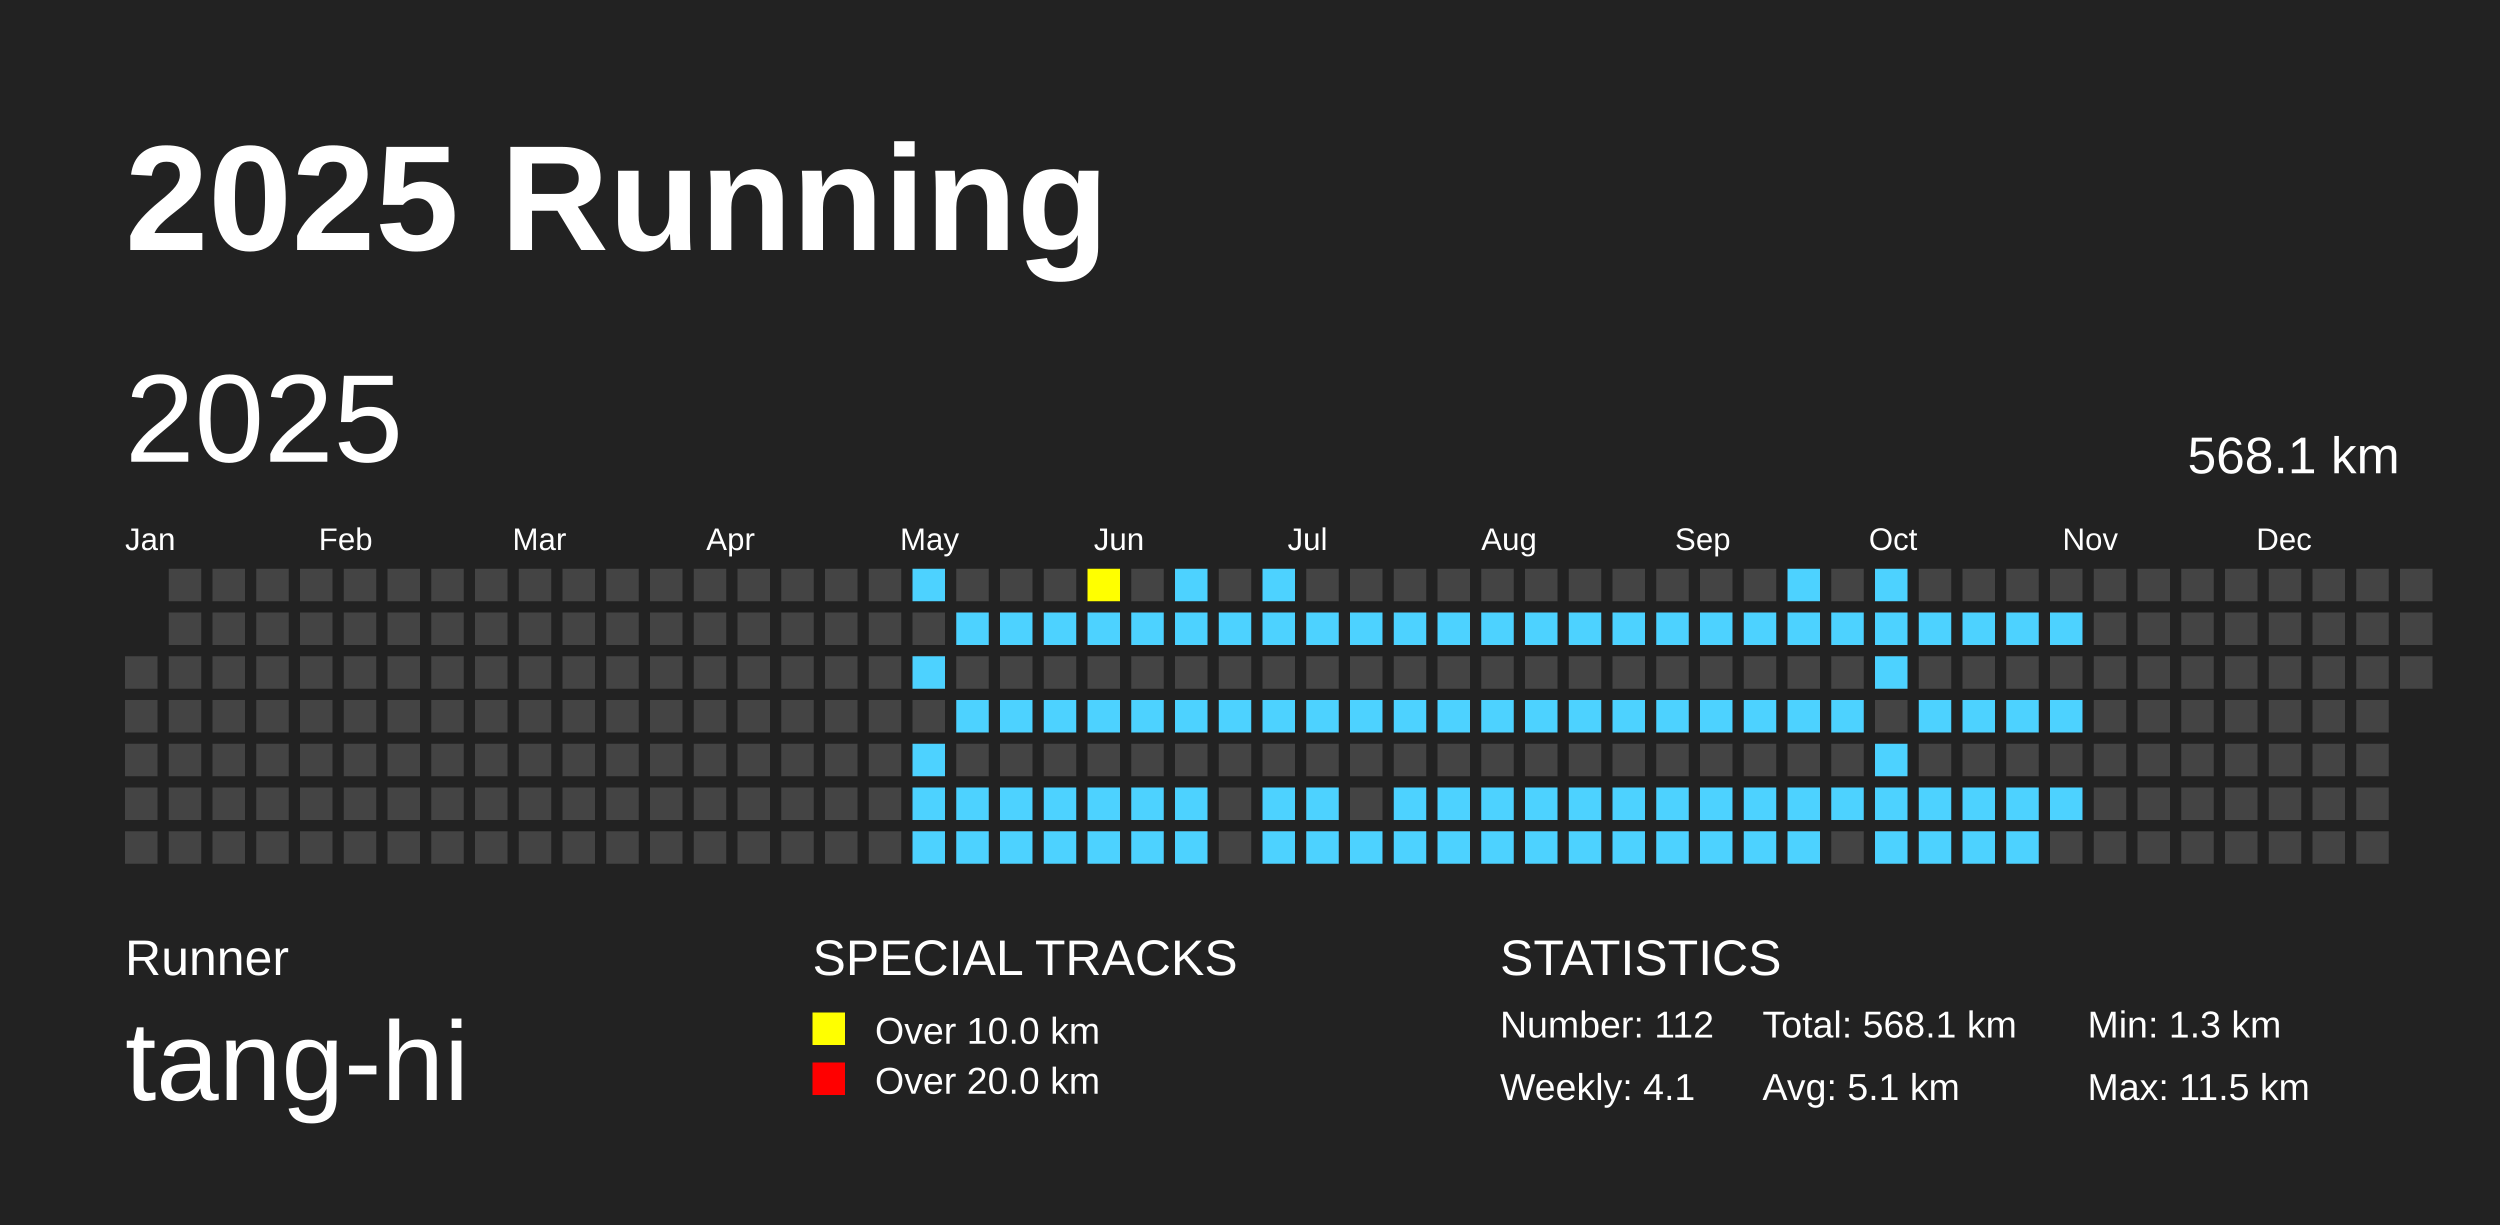
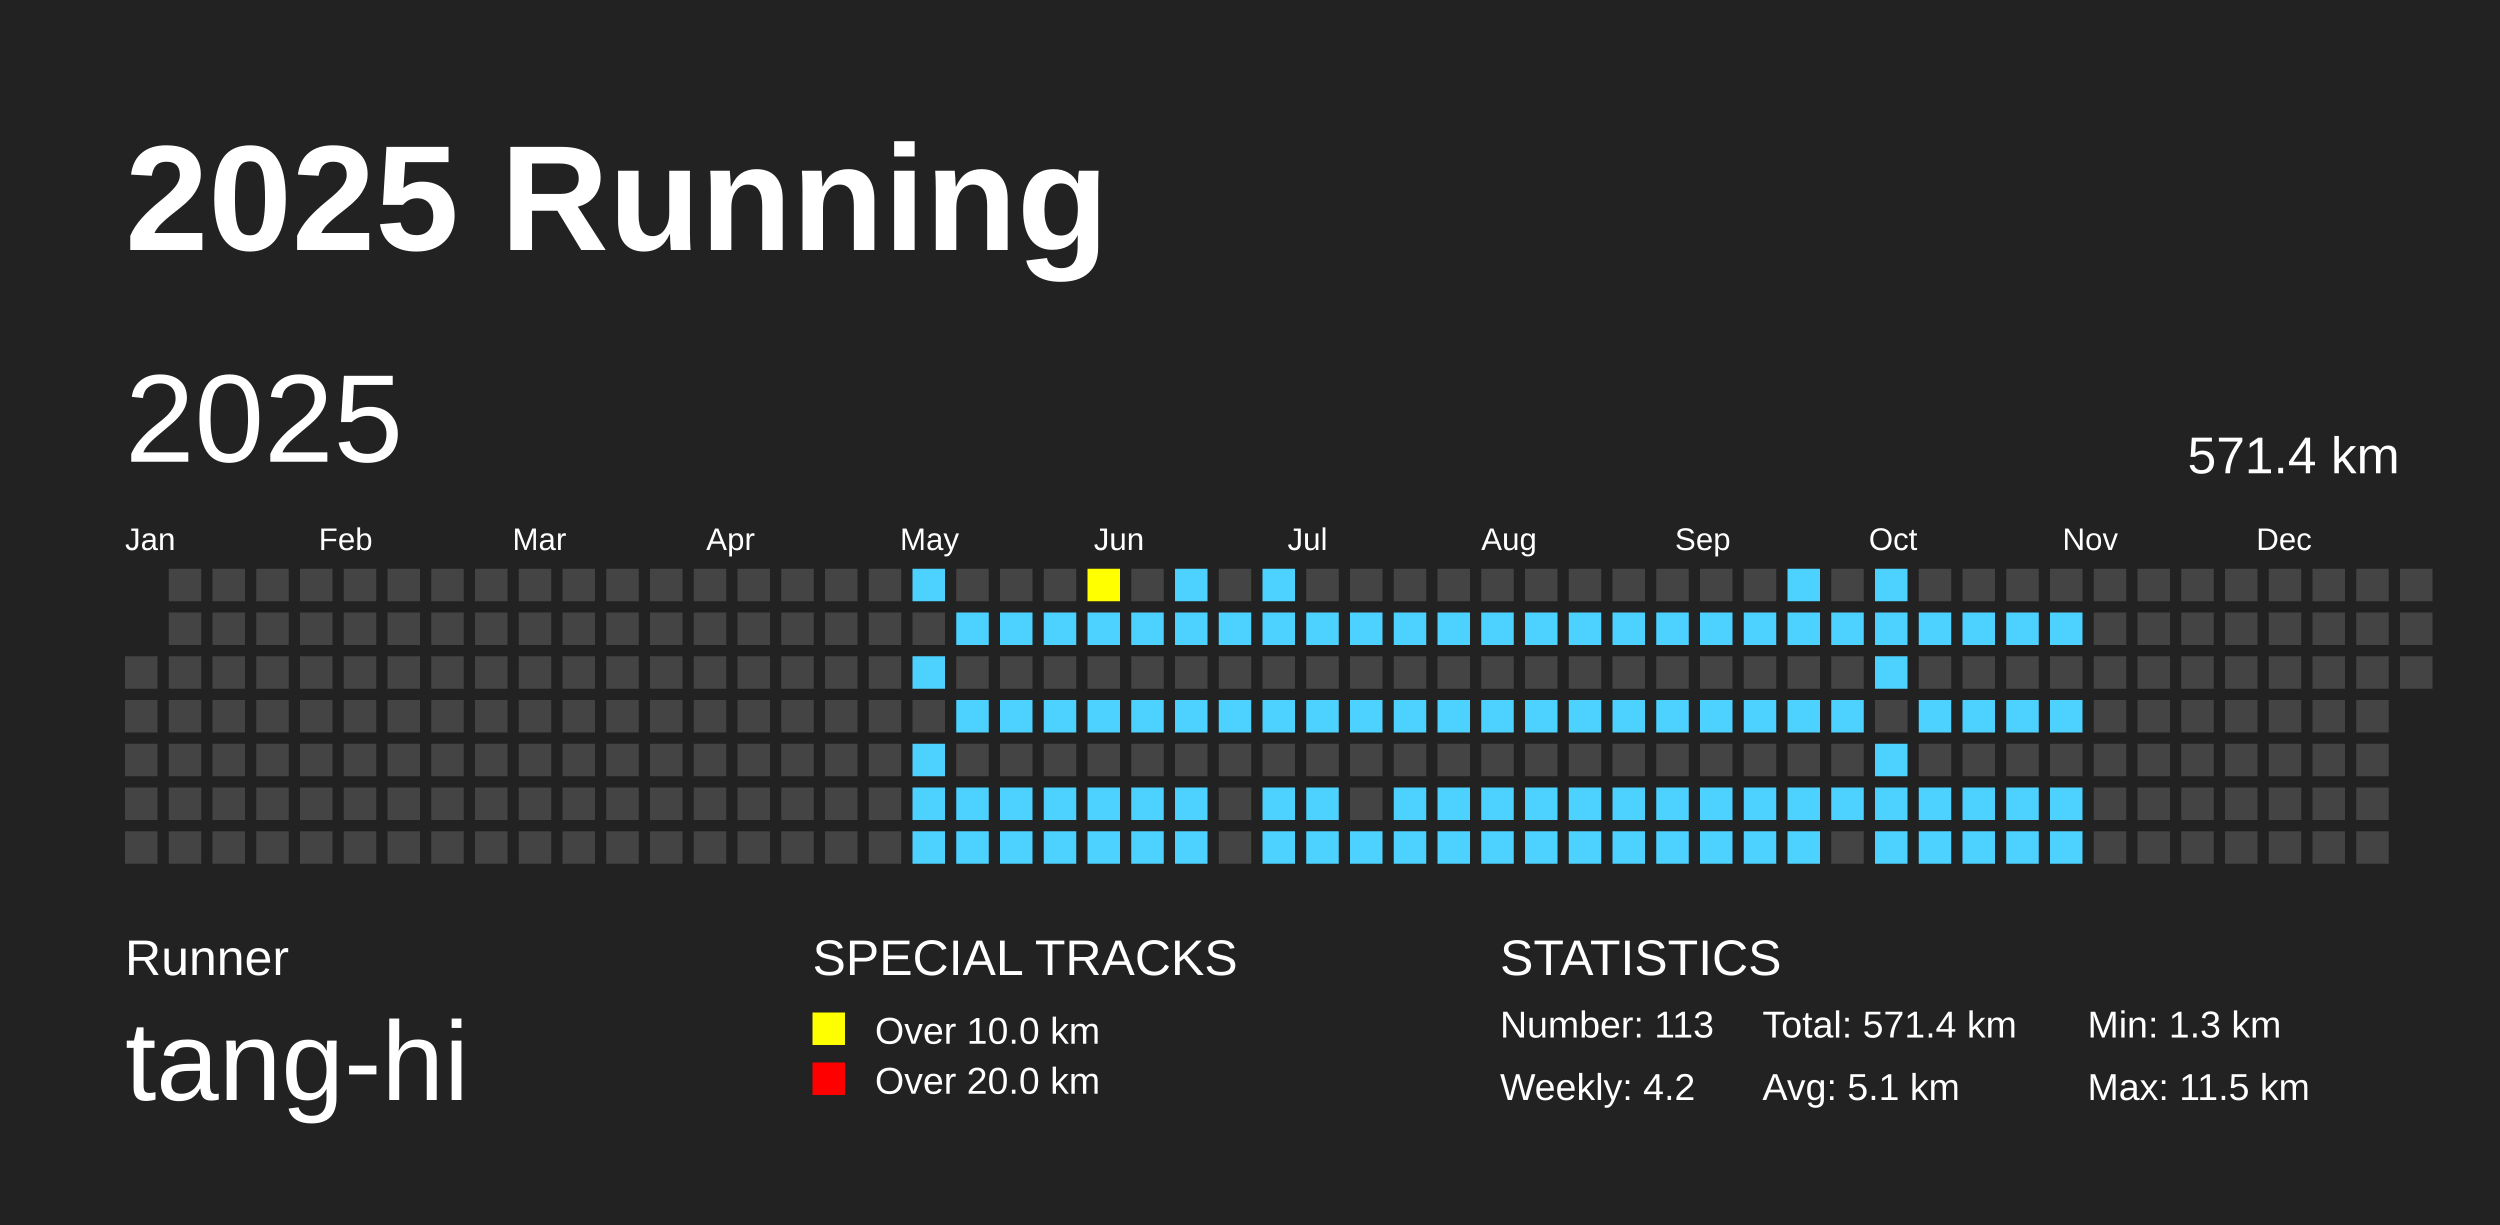
<svg xmlns="http://www.w3.org/2000/svg" baseProfile="full" height="98mm" version="1.1" viewBox="0,0,200,98" width="200mm">
  <defs />
  <rect fill="#222222" height="98" width="200" x="0" y="0" />
  <text fill="#FFFFFF" style="font-size:12px; font-family:Arial; font-weight:bold;" x="10" y="20">2025 Running</text>
  <text fill="#FFFFFF" style="font-size:4px; font-family:Arial" x="10" y="78">Runner</text>
  <text fill="#FFFFFF" style="font-size:9px; font-family:Arial" x="10" y="88">tang-hi</text>
  <text fill="#FFFFFF" style="font-size:4px; font-family:Arial" x="65" y="78">SPECIAL TRACKS</text>
  <rect fill="yellow" height="2.6" width="2.6" x="65" y="81" />
  <text fill="#FFFFFF" style="font-size:3px; font-family:Arial" x="70" y="83.5">Over 10.0 km</text>
  <rect fill="red" height="2.6" width="2.6" x="65" y="85" />
  <text fill="#FFFFFF" style="font-size:3px; font-family:Arial" x="70" y="87.5">Over 20.0 km</text>
  <text fill="#FFFFFF" style="font-size:4px; font-family:Arial" x="120" y="78">STATISTICS</text>
-   <text fill="#FFFFFF" style="font-size:3px; font-family:Arial" x="120" y="83">Number: 112</text>
-   <text fill="#FFFFFF" style="font-size:3px; font-family:Arial" x="120" y="88">Weekly: 4.1</text>
-   <text fill="#FFFFFF" style="font-size:3px; font-family:Arial" x="141" y="83">Total: 568.1 km</text>
+   <text fill="#FFFFFF" style="font-size:3px; font-family:Arial" x="120" y="83">Number: 113</text>
+   <text fill="#FFFFFF" style="font-size:3px; font-family:Arial" x="120" y="88">Weekly: 4.2</text>
+   <text fill="#FFFFFF" style="font-size:3px; font-family:Arial" x="141" y="83">Total: 571.4 km</text>
  <text fill="#FFFFFF" style="font-size:3px; font-family:Arial" x="141" y="88">Avg: 5.1 km</text>
  <text fill="#FFFFFF" style="font-size:3px; font-family:Arial" x="167" y="83">Min: 1.3 km</text>
  <text fill="#FFFFFF" style="font-size:3px; font-family:Arial" x="167" y="88">Max: 11.5 km</text>
  <text dominant-baseline="hanging" fill="#FFFFFF" style="font-size:10.0px; font-family:Arial;" x="10" y="30">2025</text>
-   <text dominant-baseline="hanging" fill="#FFFFFF" style="font-size:4.125px; font-family:Arial;" x="175" y="35">568.1 km</text>
+   <text dominant-baseline="hanging" fill="#FFFFFF" style="font-size:4.125px; font-family:Arial;" x="175" y="35">571.4 km</text>
  <text fill="#FFFFFF" style="font-size:2.5px; font-family:Arial" x="10.0" y="44">Jan</text>
  <text fill="#FFFFFF" style="font-size:2.5px; font-family:Arial" x="25.5" y="44">Feb</text>
  <text fill="#FFFFFF" style="font-size:2.5px; font-family:Arial" x="41.0" y="44">Mar</text>
  <text fill="#FFFFFF" style="font-size:2.5px; font-family:Arial" x="56.5" y="44">Apr</text>
  <text fill="#FFFFFF" style="font-size:2.5px; font-family:Arial" x="72.0" y="44">May</text>
  <text fill="#FFFFFF" style="font-size:2.5px; font-family:Arial" x="87.5" y="44">Jun</text>
  <text fill="#FFFFFF" style="font-size:2.5px; font-family:Arial" x="103.0" y="44">Jul</text>
  <text fill="#FFFFFF" style="font-size:2.5px; font-family:Arial" x="118.5" y="44">Aug</text>
  <text fill="#FFFFFF" style="font-size:2.5px; font-family:Arial" x="134.0" y="44">Sep</text>
  <text fill="#FFFFFF" style="font-size:2.5px; font-family:Arial" x="149.5" y="44">Oct</text>
  <text fill="#FFFFFF" style="font-size:2.5px; font-family:Arial" x="165.0" y="44">Nov</text>
  <text fill="#FFFFFF" style="font-size:2.5px; font-family:Arial" x="180.5" y="44">Dec</text>
  <rect fill="#444444" height="2.6" width="2.6" x="10.0" y="52.5" />
  <rect fill="#444444" height="2.6" width="2.6" x="10.0" y="56.0" />
  <rect fill="#444444" height="2.6" width="2.6" x="10.0" y="59.5" />
  <rect fill="#444444" height="2.6" width="2.6" x="10.0" y="63.0" />
  <rect fill="#444444" height="2.6" width="2.6" x="10.0" y="66.5" />
  <rect fill="#444444" height="2.6" width="2.6" x="13.5" y="45.5" />
  <rect fill="#444444" height="2.6" width="2.6" x="13.5" y="49.0" />
  <rect fill="#444444" height="2.6" width="2.6" x="13.5" y="52.5" />
  <rect fill="#444444" height="2.6" width="2.6" x="13.5" y="56.0" />
  <rect fill="#444444" height="2.6" width="2.6" x="13.5" y="59.5" />
  <rect fill="#444444" height="2.6" width="2.6" x="13.5" y="63.0" />
  <rect fill="#444444" height="2.6" width="2.6" x="13.5" y="66.5" />
  <rect fill="#444444" height="2.6" width="2.6" x="17.0" y="45.5" />
  <rect fill="#444444" height="2.6" width="2.6" x="17.0" y="49.0" />
  <rect fill="#444444" height="2.6" width="2.6" x="17.0" y="52.5" />
  <rect fill="#444444" height="2.6" width="2.6" x="17.0" y="56.0" />
  <rect fill="#444444" height="2.6" width="2.6" x="17.0" y="59.5" />
  <rect fill="#444444" height="2.6" width="2.6" x="17.0" y="63.0" />
  <rect fill="#444444" height="2.6" width="2.6" x="17.0" y="66.5" />
  <rect fill="#444444" height="2.6" width="2.6" x="20.5" y="45.5" />
  <rect fill="#444444" height="2.6" width="2.6" x="20.5" y="49.0" />
  <rect fill="#444444" height="2.6" width="2.6" x="20.5" y="52.5" />
  <rect fill="#444444" height="2.6" width="2.6" x="20.5" y="56.0" />
  <rect fill="#444444" height="2.6" width="2.6" x="20.5" y="59.5" />
  <rect fill="#444444" height="2.6" width="2.6" x="20.5" y="63.0" />
  <rect fill="#444444" height="2.6" width="2.6" x="20.5" y="66.5" />
  <rect fill="#444444" height="2.6" width="2.6" x="24.0" y="45.5" />
  <rect fill="#444444" height="2.6" width="2.6" x="24.0" y="49.0" />
  <rect fill="#444444" height="2.6" width="2.6" x="24.0" y="52.5" />
  <rect fill="#444444" height="2.6" width="2.6" x="24.0" y="56.0" />
  <rect fill="#444444" height="2.6" width="2.6" x="24.0" y="59.5" />
  <rect fill="#444444" height="2.6" width="2.6" x="24.0" y="63.0" />
  <rect fill="#444444" height="2.6" width="2.6" x="24.0" y="66.5" />
  <rect fill="#444444" height="2.6" width="2.6" x="27.5" y="45.5" />
  <rect fill="#444444" height="2.6" width="2.6" x="27.5" y="49.0" />
  <rect fill="#444444" height="2.6" width="2.6" x="27.5" y="52.5" />
  <rect fill="#444444" height="2.6" width="2.6" x="27.5" y="56.0" />
  <rect fill="#444444" height="2.6" width="2.6" x="27.5" y="59.5" />
  <rect fill="#444444" height="2.6" width="2.6" x="27.5" y="63.0" />
  <rect fill="#444444" height="2.6" width="2.6" x="27.5" y="66.5" />
  <rect fill="#444444" height="2.6" width="2.6" x="31.0" y="45.5" />
  <rect fill="#444444" height="2.6" width="2.6" x="31.0" y="49.0" />
  <rect fill="#444444" height="2.6" width="2.6" x="31.0" y="52.5" />
  <rect fill="#444444" height="2.6" width="2.6" x="31.0" y="56.0" />
  <rect fill="#444444" height="2.6" width="2.6" x="31.0" y="59.5" />
  <rect fill="#444444" height="2.6" width="2.6" x="31.0" y="63.0" />
  <rect fill="#444444" height="2.6" width="2.6" x="31.0" y="66.5" />
  <rect fill="#444444" height="2.6" width="2.6" x="34.5" y="45.5" />
  <rect fill="#444444" height="2.6" width="2.6" x="34.5" y="49.0" />
  <rect fill="#444444" height="2.6" width="2.6" x="34.5" y="52.5" />
  <rect fill="#444444" height="2.6" width="2.6" x="34.5" y="56.0" />
  <rect fill="#444444" height="2.6" width="2.6" x="34.5" y="59.5" />
  <rect fill="#444444" height="2.6" width="2.6" x="34.5" y="63.0" />
  <rect fill="#444444" height="2.6" width="2.6" x="34.5" y="66.5" />
  <rect fill="#444444" height="2.6" width="2.6" x="38.0" y="45.5" />
  <rect fill="#444444" height="2.6" width="2.6" x="38.0" y="49.0" />
  <rect fill="#444444" height="2.6" width="2.6" x="38.0" y="52.5" />
  <rect fill="#444444" height="2.6" width="2.6" x="38.0" y="56.0" />
  <rect fill="#444444" height="2.6" width="2.6" x="38.0" y="59.5" />
  <rect fill="#444444" height="2.6" width="2.6" x="38.0" y="63.0" />
  <rect fill="#444444" height="2.6" width="2.6" x="38.0" y="66.5" />
  <rect fill="#444444" height="2.6" width="2.6" x="41.5" y="45.5" />
  <rect fill="#444444" height="2.6" width="2.6" x="41.5" y="49.0" />
  <rect fill="#444444" height="2.6" width="2.6" x="41.5" y="52.5" />
  <rect fill="#444444" height="2.6" width="2.6" x="41.5" y="56.0" />
  <rect fill="#444444" height="2.6" width="2.6" x="41.5" y="59.5" />
  <rect fill="#444444" height="2.6" width="2.6" x="41.5" y="63.0" />
  <rect fill="#444444" height="2.6" width="2.6" x="41.5" y="66.5" />
  <rect fill="#444444" height="2.6" width="2.6" x="45.0" y="45.5" />
  <rect fill="#444444" height="2.6" width="2.6" x="45.0" y="49.0" />
  <rect fill="#444444" height="2.6" width="2.6" x="45.0" y="52.5" />
  <rect fill="#444444" height="2.6" width="2.6" x="45.0" y="56.0" />
  <rect fill="#444444" height="2.6" width="2.6" x="45.0" y="59.5" />
  <rect fill="#444444" height="2.6" width="2.6" x="45.0" y="63.0" />
  <rect fill="#444444" height="2.6" width="2.6" x="45.0" y="66.5" />
  <rect fill="#444444" height="2.6" width="2.6" x="48.5" y="45.5" />
  <rect fill="#444444" height="2.6" width="2.6" x="48.5" y="49.0" />
  <rect fill="#444444" height="2.6" width="2.6" x="48.5" y="52.5" />
  <rect fill="#444444" height="2.6" width="2.6" x="48.5" y="56.0" />
  <rect fill="#444444" height="2.6" width="2.6" x="48.5" y="59.5" />
  <rect fill="#444444" height="2.6" width="2.6" x="48.5" y="63.0" />
  <rect fill="#444444" height="2.6" width="2.6" x="48.5" y="66.5" />
  <rect fill="#444444" height="2.6" width="2.6" x="52.0" y="45.5" />
  <rect fill="#444444" height="2.6" width="2.6" x="52.0" y="49.0" />
  <rect fill="#444444" height="2.6" width="2.6" x="52.0" y="52.5" />
  <rect fill="#444444" height="2.6" width="2.6" x="52.0" y="56.0" />
  <rect fill="#444444" height="2.6" width="2.6" x="52.0" y="59.5" />
  <rect fill="#444444" height="2.6" width="2.6" x="52.0" y="63.0" />
  <rect fill="#444444" height="2.6" width="2.6" x="52.0" y="66.5" />
  <rect fill="#444444" height="2.6" width="2.6" x="55.5" y="45.5" />
  <rect fill="#444444" height="2.6" width="2.6" x="55.5" y="49.0" />
  <rect fill="#444444" height="2.6" width="2.6" x="55.5" y="52.5" />
  <rect fill="#444444" height="2.6" width="2.6" x="55.5" y="56.0" />
  <rect fill="#444444" height="2.6" width="2.6" x="55.5" y="59.5" />
  <rect fill="#444444" height="2.6" width="2.6" x="55.5" y="63.0" />
  <rect fill="#444444" height="2.6" width="2.6" x="55.5" y="66.5" />
  <rect fill="#444444" height="2.6" width="2.6" x="59.0" y="45.5" />
  <rect fill="#444444" height="2.6" width="2.6" x="59.0" y="49.0" />
  <rect fill="#444444" height="2.6" width="2.6" x="59.0" y="52.5" />
  <rect fill="#444444" height="2.6" width="2.6" x="59.0" y="56.0" />
  <rect fill="#444444" height="2.6" width="2.6" x="59.0" y="59.5" />
  <rect fill="#444444" height="2.6" width="2.6" x="59.0" y="63.0" />
  <rect fill="#444444" height="2.6" width="2.6" x="59.0" y="66.5" />
  <rect fill="#444444" height="2.6" width="2.6" x="62.5" y="45.5" />
  <rect fill="#444444" height="2.6" width="2.6" x="62.5" y="49.0" />
  <rect fill="#444444" height="2.6" width="2.6" x="62.5" y="52.5" />
  <rect fill="#444444" height="2.6" width="2.6" x="62.5" y="56.0" />
  <rect fill="#444444" height="2.6" width="2.6" x="62.5" y="59.5" />
  <rect fill="#444444" height="2.6" width="2.6" x="62.5" y="63.0" />
  <rect fill="#444444" height="2.6" width="2.6" x="62.5" y="66.5" />
  <rect fill="#444444" height="2.6" width="2.6" x="66.0" y="45.5" />
  <rect fill="#444444" height="2.6" width="2.6" x="66.0" y="49.0" />
  <rect fill="#444444" height="2.6" width="2.6" x="66.0" y="52.5" />
  <rect fill="#444444" height="2.6" width="2.6" x="66.0" y="56.0" />
  <rect fill="#444444" height="2.6" width="2.6" x="66.0" y="59.5" />
  <rect fill="#444444" height="2.6" width="2.6" x="66.0" y="63.0" />
  <rect fill="#444444" height="2.6" width="2.6" x="66.0" y="66.5" />
  <rect fill="#444444" height="2.6" width="2.6" x="69.5" y="45.5" />
  <rect fill="#444444" height="2.6" width="2.6" x="69.5" y="49.0" />
  <rect fill="#444444" height="2.6" width="2.6" x="69.5" y="52.5" />
  <rect fill="#444444" height="2.6" width="2.6" x="69.5" y="56.0" />
  <rect fill="#444444" height="2.6" width="2.6" x="69.5" y="59.5" />
  <rect fill="#444444" height="2.6" width="2.6" x="69.5" y="63.0" />
  <rect fill="#444444" height="2.6" width="2.6" x="69.5" y="66.5" />
  <rect fill="#4DD2FF" height="2.6" width="2.6" x="73.0" y="45.5" />
  <rect fill="#444444" height="2.6" width="2.6" x="73.0" y="49.0" />
  <rect fill="#4DD2FF" height="2.6" width="2.6" x="73.0" y="52.5" />
  <rect fill="#444444" height="2.6" width="2.6" x="73.0" y="56.0" />
  <rect fill="#4DD2FF" height="2.6" width="2.6" x="73.0" y="59.5" />
  <rect fill="#4DD2FF" height="2.6" width="2.6" x="73.0" y="63.0" />
  <rect fill="#4DD2FF" height="2.6" width="2.6" x="73.0" y="66.5" />
  <rect fill="#444444" height="2.6" width="2.6" x="76.5" y="45.5" />
  <rect fill="#4DD2FF" height="2.6" width="2.6" x="76.5" y="49.0" />
  <rect fill="#444444" height="2.6" width="2.6" x="76.5" y="52.5" />
  <rect fill="#4DD2FF" height="2.6" width="2.6" x="76.5" y="56.0" />
  <rect fill="#444444" height="2.6" width="2.6" x="76.5" y="59.5" />
  <rect fill="#4DD2FF" height="2.6" width="2.6" x="76.5" y="63.0" />
  <rect fill="#4DD2FF" height="2.6" width="2.6" x="76.5" y="66.5" />
  <rect fill="#444444" height="2.6" width="2.6" x="80.0" y="45.5" />
  <rect fill="#4DD2FF" height="2.6" width="2.6" x="80.0" y="49.0" />
  <rect fill="#444444" height="2.6" width="2.6" x="80.0" y="52.5" />
  <rect fill="#4DD2FF" height="2.6" width="2.6" x="80.0" y="56.0" />
  <rect fill="#444444" height="2.6" width="2.6" x="80.0" y="59.5" />
  <rect fill="#4DD2FF" height="2.6" width="2.6" x="80.0" y="63.0" />
  <rect fill="#4DD2FF" height="2.6" width="2.6" x="80.0" y="66.5" />
  <rect fill="#444444" height="2.6" width="2.6" x="83.5" y="45.5" />
  <rect fill="#4DD2FF" height="2.6" width="2.6" x="83.5" y="49.0" />
  <rect fill="#444444" height="2.6" width="2.6" x="83.5" y="52.5" />
  <rect fill="#4DD2FF" height="2.6" width="2.6" x="83.5" y="56.0" />
  <rect fill="#444444" height="2.6" width="2.6" x="83.5" y="59.5" />
  <rect fill="#4DD2FF" height="2.6" width="2.6" x="83.5" y="63.0" />
  <rect fill="#4DD2FF" height="2.6" width="2.6" x="83.5" y="66.5" />
  <rect fill="yellow" height="2.6" width="2.6" x="87.0" y="45.5" />
  <rect fill="#4DD2FF" height="2.6" width="2.6" x="87.0" y="49.0" />
  <rect fill="#444444" height="2.6" width="2.6" x="87.0" y="52.5" />
  <rect fill="#4DD2FF" height="2.6" width="2.6" x="87.0" y="56.0" />
  <rect fill="#444444" height="2.6" width="2.6" x="87.0" y="59.5" />
  <rect fill="#4DD2FF" height="2.6" width="2.6" x="87.0" y="63.0" />
  <rect fill="#4DD2FF" height="2.6" width="2.6" x="87.0" y="66.5" />
  <rect fill="#444444" height="2.6" width="2.6" x="90.5" y="45.5" />
  <rect fill="#4DD2FF" height="2.6" width="2.6" x="90.5" y="49.0" />
  <rect fill="#444444" height="2.6" width="2.6" x="90.5" y="52.5" />
  <rect fill="#4DD2FF" height="2.6" width="2.6" x="90.5" y="56.0" />
  <rect fill="#444444" height="2.6" width="2.6" x="90.5" y="59.5" />
  <rect fill="#4DD2FF" height="2.6" width="2.6" x="90.5" y="63.0" />
  <rect fill="#4DD2FF" height="2.6" width="2.6" x="90.5" y="66.5" />
  <rect fill="#4DD2FF" height="2.6" width="2.6" x="94.0" y="45.5" />
  <rect fill="#4DD2FF" height="2.6" width="2.6" x="94.0" y="49.0" />
  <rect fill="#444444" height="2.6" width="2.6" x="94.0" y="52.5" />
  <rect fill="#4DD2FF" height="2.6" width="2.6" x="94.0" y="56.0" />
  <rect fill="#444444" height="2.6" width="2.6" x="94.0" y="59.5" />
  <rect fill="#4DD2FF" height="2.6" width="2.6" x="94.0" y="63.0" />
  <rect fill="#4DD2FF" height="2.6" width="2.6" x="94.0" y="66.5" />
  <rect fill="#444444" height="2.6" width="2.6" x="97.5" y="45.5" />
  <rect fill="#4DD2FF" height="2.6" width="2.6" x="97.5" y="49.0" />
  <rect fill="#444444" height="2.6" width="2.6" x="97.5" y="52.5" />
  <rect fill="#4DD2FF" height="2.6" width="2.6" x="97.5" y="56.0" />
  <rect fill="#444444" height="2.6" width="2.6" x="97.5" y="59.5" />
  <rect fill="#444444" height="2.6" width="2.6" x="97.5" y="63.0" />
  <rect fill="#444444" height="2.6" width="2.6" x="97.5" y="66.5" />
  <rect fill="#4DD2FF" height="2.6" width="2.6" x="101.0" y="45.5" />
  <rect fill="#4DD2FF" height="2.6" width="2.6" x="101.0" y="49.0" />
  <rect fill="#444444" height="2.6" width="2.6" x="101.0" y="52.5" />
  <rect fill="#4DD2FF" height="2.6" width="2.6" x="101.0" y="56.0" />
  <rect fill="#444444" height="2.6" width="2.6" x="101.0" y="59.5" />
  <rect fill="#4DD2FF" height="2.6" width="2.6" x="101.0" y="63.0" />
  <rect fill="#4DD2FF" height="2.6" width="2.6" x="101.0" y="66.5" />
  <rect fill="#444444" height="2.6" width="2.6" x="104.5" y="45.5" />
  <rect fill="#4DD2FF" height="2.6" width="2.6" x="104.5" y="49.0" />
  <rect fill="#444444" height="2.6" width="2.6" x="104.5" y="52.5" />
  <rect fill="#4DD2FF" height="2.6" width="2.6" x="104.5" y="56.0" />
  <rect fill="#444444" height="2.6" width="2.6" x="104.5" y="59.5" />
  <rect fill="#4DD2FF" height="2.6" width="2.6" x="104.5" y="63.0" />
  <rect fill="#4DD2FF" height="2.6" width="2.6" x="104.5" y="66.5" />
  <rect fill="#444444" height="2.6" width="2.6" x="108.0" y="45.5" />
  <rect fill="#4DD2FF" height="2.6" width="2.6" x="108.0" y="49.0" />
  <rect fill="#444444" height="2.6" width="2.6" x="108.0" y="52.5" />
  <rect fill="#4DD2FF" height="2.6" width="2.6" x="108.0" y="56.0" />
  <rect fill="#444444" height="2.6" width="2.6" x="108.0" y="59.5" />
  <rect fill="#444444" height="2.6" width="2.6" x="108.0" y="63.0" />
  <rect fill="#4DD2FF" height="2.6" width="2.6" x="108.0" y="66.5" />
  <rect fill="#444444" height="2.6" width="2.6" x="111.5" y="45.5" />
  <rect fill="#4DD2FF" height="2.6" width="2.6" x="111.5" y="49.0" />
  <rect fill="#444444" height="2.6" width="2.6" x="111.5" y="52.5" />
  <rect fill="#4DD2FF" height="2.6" width="2.6" x="111.5" y="56.0" />
  <rect fill="#444444" height="2.6" width="2.6" x="111.5" y="59.5" />
  <rect fill="#4DD2FF" height="2.6" width="2.6" x="111.5" y="63.0" />
  <rect fill="#4DD2FF" height="2.6" width="2.6" x="111.5" y="66.5" />
  <rect fill="#444444" height="2.6" width="2.6" x="115.0" y="45.5" />
  <rect fill="#4DD2FF" height="2.6" width="2.6" x="115.0" y="49.0" />
  <rect fill="#444444" height="2.6" width="2.6" x="115.0" y="52.5" />
  <rect fill="#4DD2FF" height="2.6" width="2.6" x="115.0" y="56.0" />
  <rect fill="#444444" height="2.6" width="2.6" x="115.0" y="59.5" />
  <rect fill="#4DD2FF" height="2.6" width="2.6" x="115.0" y="63.0" />
  <rect fill="#4DD2FF" height="2.6" width="2.6" x="115.0" y="66.5" />
  <rect fill="#444444" height="2.6" width="2.6" x="118.5" y="45.5" />
  <rect fill="#4DD2FF" height="2.6" width="2.6" x="118.5" y="49.0" />
  <rect fill="#444444" height="2.6" width="2.6" x="118.5" y="52.5" />
  <rect fill="#4DD2FF" height="2.6" width="2.6" x="118.5" y="56.0" />
  <rect fill="#444444" height="2.6" width="2.6" x="118.5" y="59.5" />
  <rect fill="#4DD2FF" height="2.6" width="2.6" x="118.5" y="63.0" />
  <rect fill="#4DD2FF" height="2.6" width="2.6" x="118.5" y="66.5" />
  <rect fill="#444444" height="2.6" width="2.6" x="122.0" y="45.5" />
  <rect fill="#4DD2FF" height="2.6" width="2.6" x="122.0" y="49.0" />
  <rect fill="#444444" height="2.6" width="2.6" x="122.0" y="52.5" />
  <rect fill="#4DD2FF" height="2.6" width="2.6" x="122.0" y="56.0" />
  <rect fill="#444444" height="2.6" width="2.6" x="122.0" y="59.5" />
  <rect fill="#4DD2FF" height="2.6" width="2.6" x="122.0" y="63.0" />
  <rect fill="#4DD2FF" height="2.6" width="2.6" x="122.0" y="66.5" />
  <rect fill="#444444" height="2.6" width="2.6" x="125.5" y="45.5" />
  <rect fill="#4DD2FF" height="2.6" width="2.6" x="125.5" y="49.0" />
  <rect fill="#444444" height="2.6" width="2.6" x="125.5" y="52.5" />
  <rect fill="#4DD2FF" height="2.6" width="2.6" x="125.5" y="56.0" />
  <rect fill="#444444" height="2.6" width="2.6" x="125.5" y="59.5" />
  <rect fill="#4DD2FF" height="2.6" width="2.6" x="125.5" y="63.0" />
  <rect fill="#4DD2FF" height="2.6" width="2.6" x="125.5" y="66.5" />
  <rect fill="#444444" height="2.6" width="2.6" x="129.0" y="45.5" />
  <rect fill="#4DD2FF" height="2.6" width="2.6" x="129.0" y="49.0" />
  <rect fill="#444444" height="2.6" width="2.6" x="129.0" y="52.5" />
  <rect fill="#4DD2FF" height="2.6" width="2.6" x="129.0" y="56.0" />
  <rect fill="#444444" height="2.6" width="2.6" x="129.0" y="59.5" />
  <rect fill="#4DD2FF" height="2.6" width="2.6" x="129.0" y="63.0" />
  <rect fill="#4DD2FF" height="2.6" width="2.6" x="129.0" y="66.5" />
  <rect fill="#444444" height="2.6" width="2.6" x="132.5" y="45.5" />
  <rect fill="#4DD2FF" height="2.6" width="2.6" x="132.5" y="49.0" />
  <rect fill="#444444" height="2.6" width="2.6" x="132.5" y="52.5" />
  <rect fill="#4DD2FF" height="2.6" width="2.6" x="132.5" y="56.0" />
  <rect fill="#444444" height="2.6" width="2.6" x="132.5" y="59.5" />
  <rect fill="#4DD2FF" height="2.6" width="2.6" x="132.5" y="63.0" />
  <rect fill="#4DD2FF" height="2.6" width="2.6" x="132.5" y="66.5" />
  <rect fill="#444444" height="2.6" width="2.6" x="136.0" y="45.5" />
  <rect fill="#4DD2FF" height="2.6" width="2.6" x="136.0" y="49.0" />
  <rect fill="#444444" height="2.6" width="2.6" x="136.0" y="52.5" />
  <rect fill="#4DD2FF" height="2.6" width="2.6" x="136.0" y="56.0" />
  <rect fill="#444444" height="2.6" width="2.6" x="136.0" y="59.5" />
  <rect fill="#4DD2FF" height="2.6" width="2.6" x="136.0" y="63.0" />
  <rect fill="#4DD2FF" height="2.6" width="2.6" x="136.0" y="66.5" />
  <rect fill="#444444" height="2.6" width="2.6" x="139.5" y="45.5" />
  <rect fill="#4DD2FF" height="2.6" width="2.6" x="139.5" y="49.0" />
  <rect fill="#444444" height="2.6" width="2.6" x="139.5" y="52.5" />
  <rect fill="#4DD2FF" height="2.6" width="2.6" x="139.5" y="56.0" />
  <rect fill="#444444" height="2.6" width="2.6" x="139.5" y="59.5" />
  <rect fill="#4DD2FF" height="2.6" width="2.6" x="139.5" y="63.0" />
  <rect fill="#4DD2FF" height="2.6" width="2.6" x="139.5" y="66.5" />
  <rect fill="#4DD2FF" height="2.6" width="2.6" x="143.0" y="45.5" />
  <rect fill="#4DD2FF" height="2.6" width="2.6" x="143.0" y="49.0" />
  <rect fill="#444444" height="2.6" width="2.6" x="143.0" y="52.5" />
  <rect fill="#4DD2FF" height="2.6" width="2.6" x="143.0" y="56.0" />
  <rect fill="#444444" height="2.6" width="2.6" x="143.0" y="59.5" />
  <rect fill="#4DD2FF" height="2.6" width="2.6" x="143.0" y="63.0" />
  <rect fill="#4DD2FF" height="2.6" width="2.6" x="143.0" y="66.5" />
  <rect fill="#444444" height="2.6" width="2.6" x="146.5" y="45.5" />
  <rect fill="#4DD2FF" height="2.6" width="2.6" x="146.5" y="49.0" />
  <rect fill="#444444" height="2.6" width="2.6" x="146.5" y="52.5" />
  <rect fill="#4DD2FF" height="2.6" width="2.6" x="146.5" y="56.0" />
  <rect fill="#444444" height="2.6" width="2.6" x="146.5" y="59.5" />
  <rect fill="#4DD2FF" height="2.6" width="2.6" x="146.5" y="63.0" />
  <rect fill="#444444" height="2.6" width="2.6" x="146.5" y="66.5" />
  <rect fill="#4DD2FF" height="2.6" width="2.6" x="150.0" y="45.5" />
  <rect fill="#4DD2FF" height="2.6" width="2.6" x="150.0" y="49.0" />
  <rect fill="#4DD2FF" height="2.6" width="2.6" x="150.0" y="52.5" />
  <rect fill="#444444" height="2.6" width="2.6" x="150.0" y="56.0" />
  <rect fill="#4DD2FF" height="2.6" width="2.6" x="150.0" y="59.5" />
  <rect fill="#4DD2FF" height="2.6" width="2.6" x="150.0" y="63.0" />
  <rect fill="#4DD2FF" height="2.6" width="2.6" x="150.0" y="66.5" />
  <rect fill="#444444" height="2.6" width="2.6" x="153.5" y="45.5" />
  <rect fill="#4DD2FF" height="2.6" width="2.6" x="153.5" y="49.0" />
  <rect fill="#444444" height="2.6" width="2.6" x="153.5" y="52.5" />
  <rect fill="#4DD2FF" height="2.6" width="2.6" x="153.5" y="56.0" />
  <rect fill="#444444" height="2.6" width="2.6" x="153.5" y="59.5" />
  <rect fill="#4DD2FF" height="2.6" width="2.6" x="153.5" y="63.0" />
  <rect fill="#4DD2FF" height="2.6" width="2.6" x="153.5" y="66.5" />
  <rect fill="#444444" height="2.6" width="2.6" x="157.0" y="45.5" />
  <rect fill="#4DD2FF" height="2.6" width="2.6" x="157.0" y="49.0" />
  <rect fill="#444444" height="2.6" width="2.6" x="157.0" y="52.5" />
  <rect fill="#4DD2FF" height="2.6" width="2.6" x="157.0" y="56.0" />
  <rect fill="#444444" height="2.6" width="2.6" x="157.0" y="59.5" />
  <rect fill="#4DD2FF" height="2.6" width="2.6" x="157.0" y="63.0" />
  <rect fill="#4DD2FF" height="2.6" width="2.6" x="157.0" y="66.5" />
  <rect fill="#444444" height="2.6" width="2.6" x="160.5" y="45.5" />
  <rect fill="#4DD2FF" height="2.6" width="2.6" x="160.5" y="49.0" />
  <rect fill="#444444" height="2.6" width="2.6" x="160.5" y="52.5" />
  <rect fill="#4DD2FF" height="2.6" width="2.6" x="160.5" y="56.0" />
  <rect fill="#444444" height="2.6" width="2.6" x="160.5" y="59.5" />
  <rect fill="#4DD2FF" height="2.6" width="2.6" x="160.5" y="63.0" />
  <rect fill="#4DD2FF" height="2.6" width="2.6" x="160.5" y="66.5" />
  <rect fill="#444444" height="2.6" width="2.6" x="164.0" y="45.5" />
  <rect fill="#4DD2FF" height="2.6" width="2.6" x="164.0" y="49.0" />
  <rect fill="#444444" height="2.6" width="2.6" x="164.0" y="52.5" />
  <rect fill="#4DD2FF" height="2.6" width="2.6" x="164.0" y="56.0" />
  <rect fill="#444444" height="2.6" width="2.6" x="164.0" y="59.5" />
  <rect fill="#4DD2FF" height="2.6" width="2.6" x="164.0" y="63.0" />
-   <rect fill="#444444" height="2.6" width="2.6" x="164.0" y="66.5" />
+   <rect fill="#4DD2FF" height="2.6" width="2.6" x="164.0" y="66.5" />
  <rect fill="#444444" height="2.6" width="2.6" x="167.5" y="45.5" />
  <rect fill="#444444" height="2.6" width="2.6" x="167.5" y="49.0" />
  <rect fill="#444444" height="2.6" width="2.6" x="167.5" y="52.5" />
  <rect fill="#444444" height="2.6" width="2.6" x="167.5" y="56.0" />
  <rect fill="#444444" height="2.6" width="2.6" x="167.5" y="59.5" />
  <rect fill="#444444" height="2.6" width="2.6" x="167.5" y="63.0" />
  <rect fill="#444444" height="2.6" width="2.6" x="167.5" y="66.5" />
  <rect fill="#444444" height="2.6" width="2.6" x="171.0" y="45.5" />
  <rect fill="#444444" height="2.6" width="2.6" x="171.0" y="49.0" />
  <rect fill="#444444" height="2.6" width="2.6" x="171.0" y="52.5" />
  <rect fill="#444444" height="2.6" width="2.6" x="171.0" y="56.0" />
  <rect fill="#444444" height="2.6" width="2.6" x="171.0" y="59.5" />
  <rect fill="#444444" height="2.6" width="2.6" x="171.0" y="63.0" />
  <rect fill="#444444" height="2.6" width="2.6" x="171.0" y="66.5" />
  <rect fill="#444444" height="2.6" width="2.6" x="174.5" y="45.5" />
  <rect fill="#444444" height="2.6" width="2.6" x="174.5" y="49.0" />
  <rect fill="#444444" height="2.6" width="2.6" x="174.5" y="52.5" />
  <rect fill="#444444" height="2.6" width="2.6" x="174.5" y="56.0" />
  <rect fill="#444444" height="2.6" width="2.6" x="174.5" y="59.5" />
  <rect fill="#444444" height="2.6" width="2.6" x="174.5" y="63.0" />
  <rect fill="#444444" height="2.6" width="2.6" x="174.5" y="66.5" />
  <rect fill="#444444" height="2.6" width="2.6" x="178.0" y="45.5" />
  <rect fill="#444444" height="2.6" width="2.6" x="178.0" y="49.0" />
  <rect fill="#444444" height="2.6" width="2.6" x="178.0" y="52.5" />
  <rect fill="#444444" height="2.6" width="2.6" x="178.0" y="56.0" />
  <rect fill="#444444" height="2.6" width="2.6" x="178.0" y="59.5" />
  <rect fill="#444444" height="2.6" width="2.6" x="178.0" y="63.0" />
  <rect fill="#444444" height="2.6" width="2.6" x="178.0" y="66.5" />
  <rect fill="#444444" height="2.6" width="2.6" x="181.5" y="45.5" />
  <rect fill="#444444" height="2.6" width="2.6" x="181.5" y="49.0" />
  <rect fill="#444444" height="2.6" width="2.6" x="181.5" y="52.5" />
  <rect fill="#444444" height="2.6" width="2.6" x="181.5" y="56.0" />
  <rect fill="#444444" height="2.6" width="2.6" x="181.5" y="59.5" />
  <rect fill="#444444" height="2.6" width="2.6" x="181.5" y="63.0" />
  <rect fill="#444444" height="2.6" width="2.6" x="181.5" y="66.5" />
  <rect fill="#444444" height="2.6" width="2.6" x="185.0" y="45.5" />
  <rect fill="#444444" height="2.6" width="2.6" x="185.0" y="49.0" />
  <rect fill="#444444" height="2.6" width="2.6" x="185.0" y="52.5" />
  <rect fill="#444444" height="2.6" width="2.6" x="185.0" y="56.0" />
  <rect fill="#444444" height="2.6" width="2.6" x="185.0" y="59.5" />
  <rect fill="#444444" height="2.6" width="2.6" x="185.0" y="63.0" />
  <rect fill="#444444" height="2.6" width="2.6" x="185.0" y="66.5" />
  <rect fill="#444444" height="2.6" width="2.6" x="188.5" y="45.5" />
  <rect fill="#444444" height="2.6" width="2.6" x="188.5" y="49.0" />
  <rect fill="#444444" height="2.6" width="2.6" x="188.5" y="52.5" />
  <rect fill="#444444" height="2.6" width="2.6" x="188.5" y="56.0" />
  <rect fill="#444444" height="2.6" width="2.6" x="188.5" y="59.5" />
  <rect fill="#444444" height="2.6" width="2.6" x="188.5" y="63.0" />
  <rect fill="#444444" height="2.6" width="2.6" x="188.5" y="66.5" />
  <rect fill="#444444" height="2.6" width="2.6" x="192.0" y="45.5" />
  <rect fill="#444444" height="2.6" width="2.6" x="192.0" y="49.0" />
  <rect fill="#444444" height="2.6" width="2.6" x="192.0" y="52.5" />
</svg>
